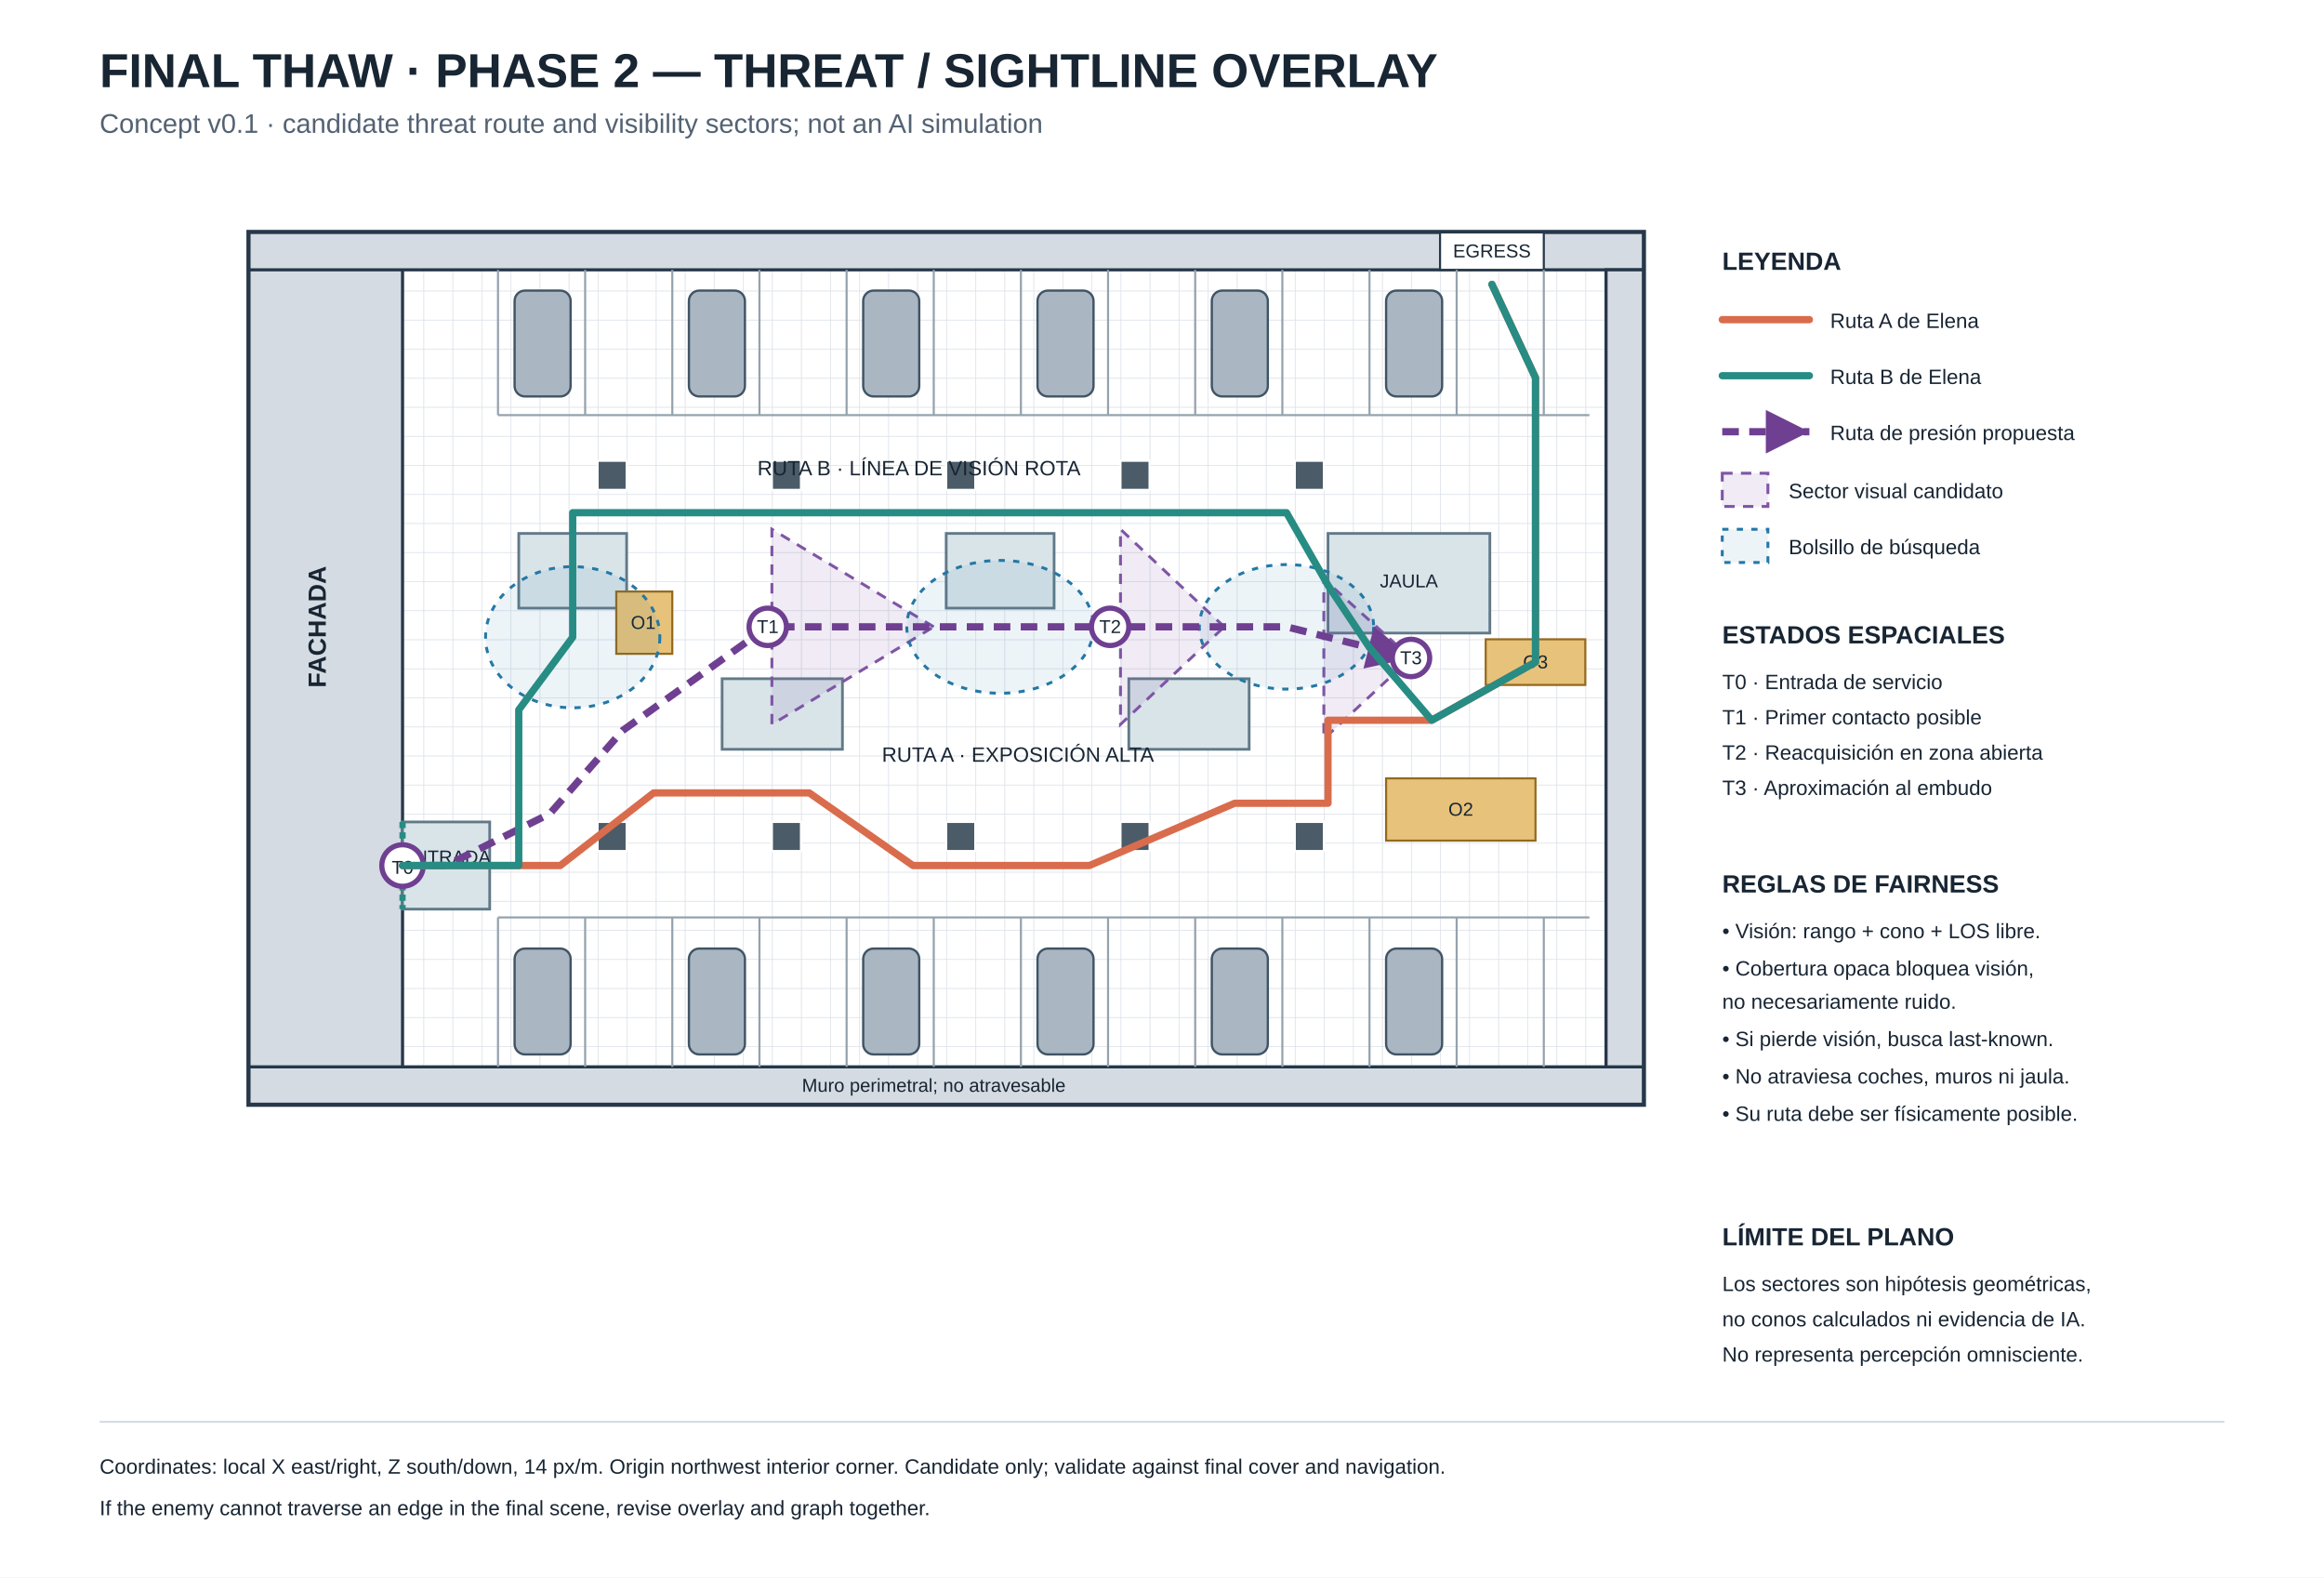
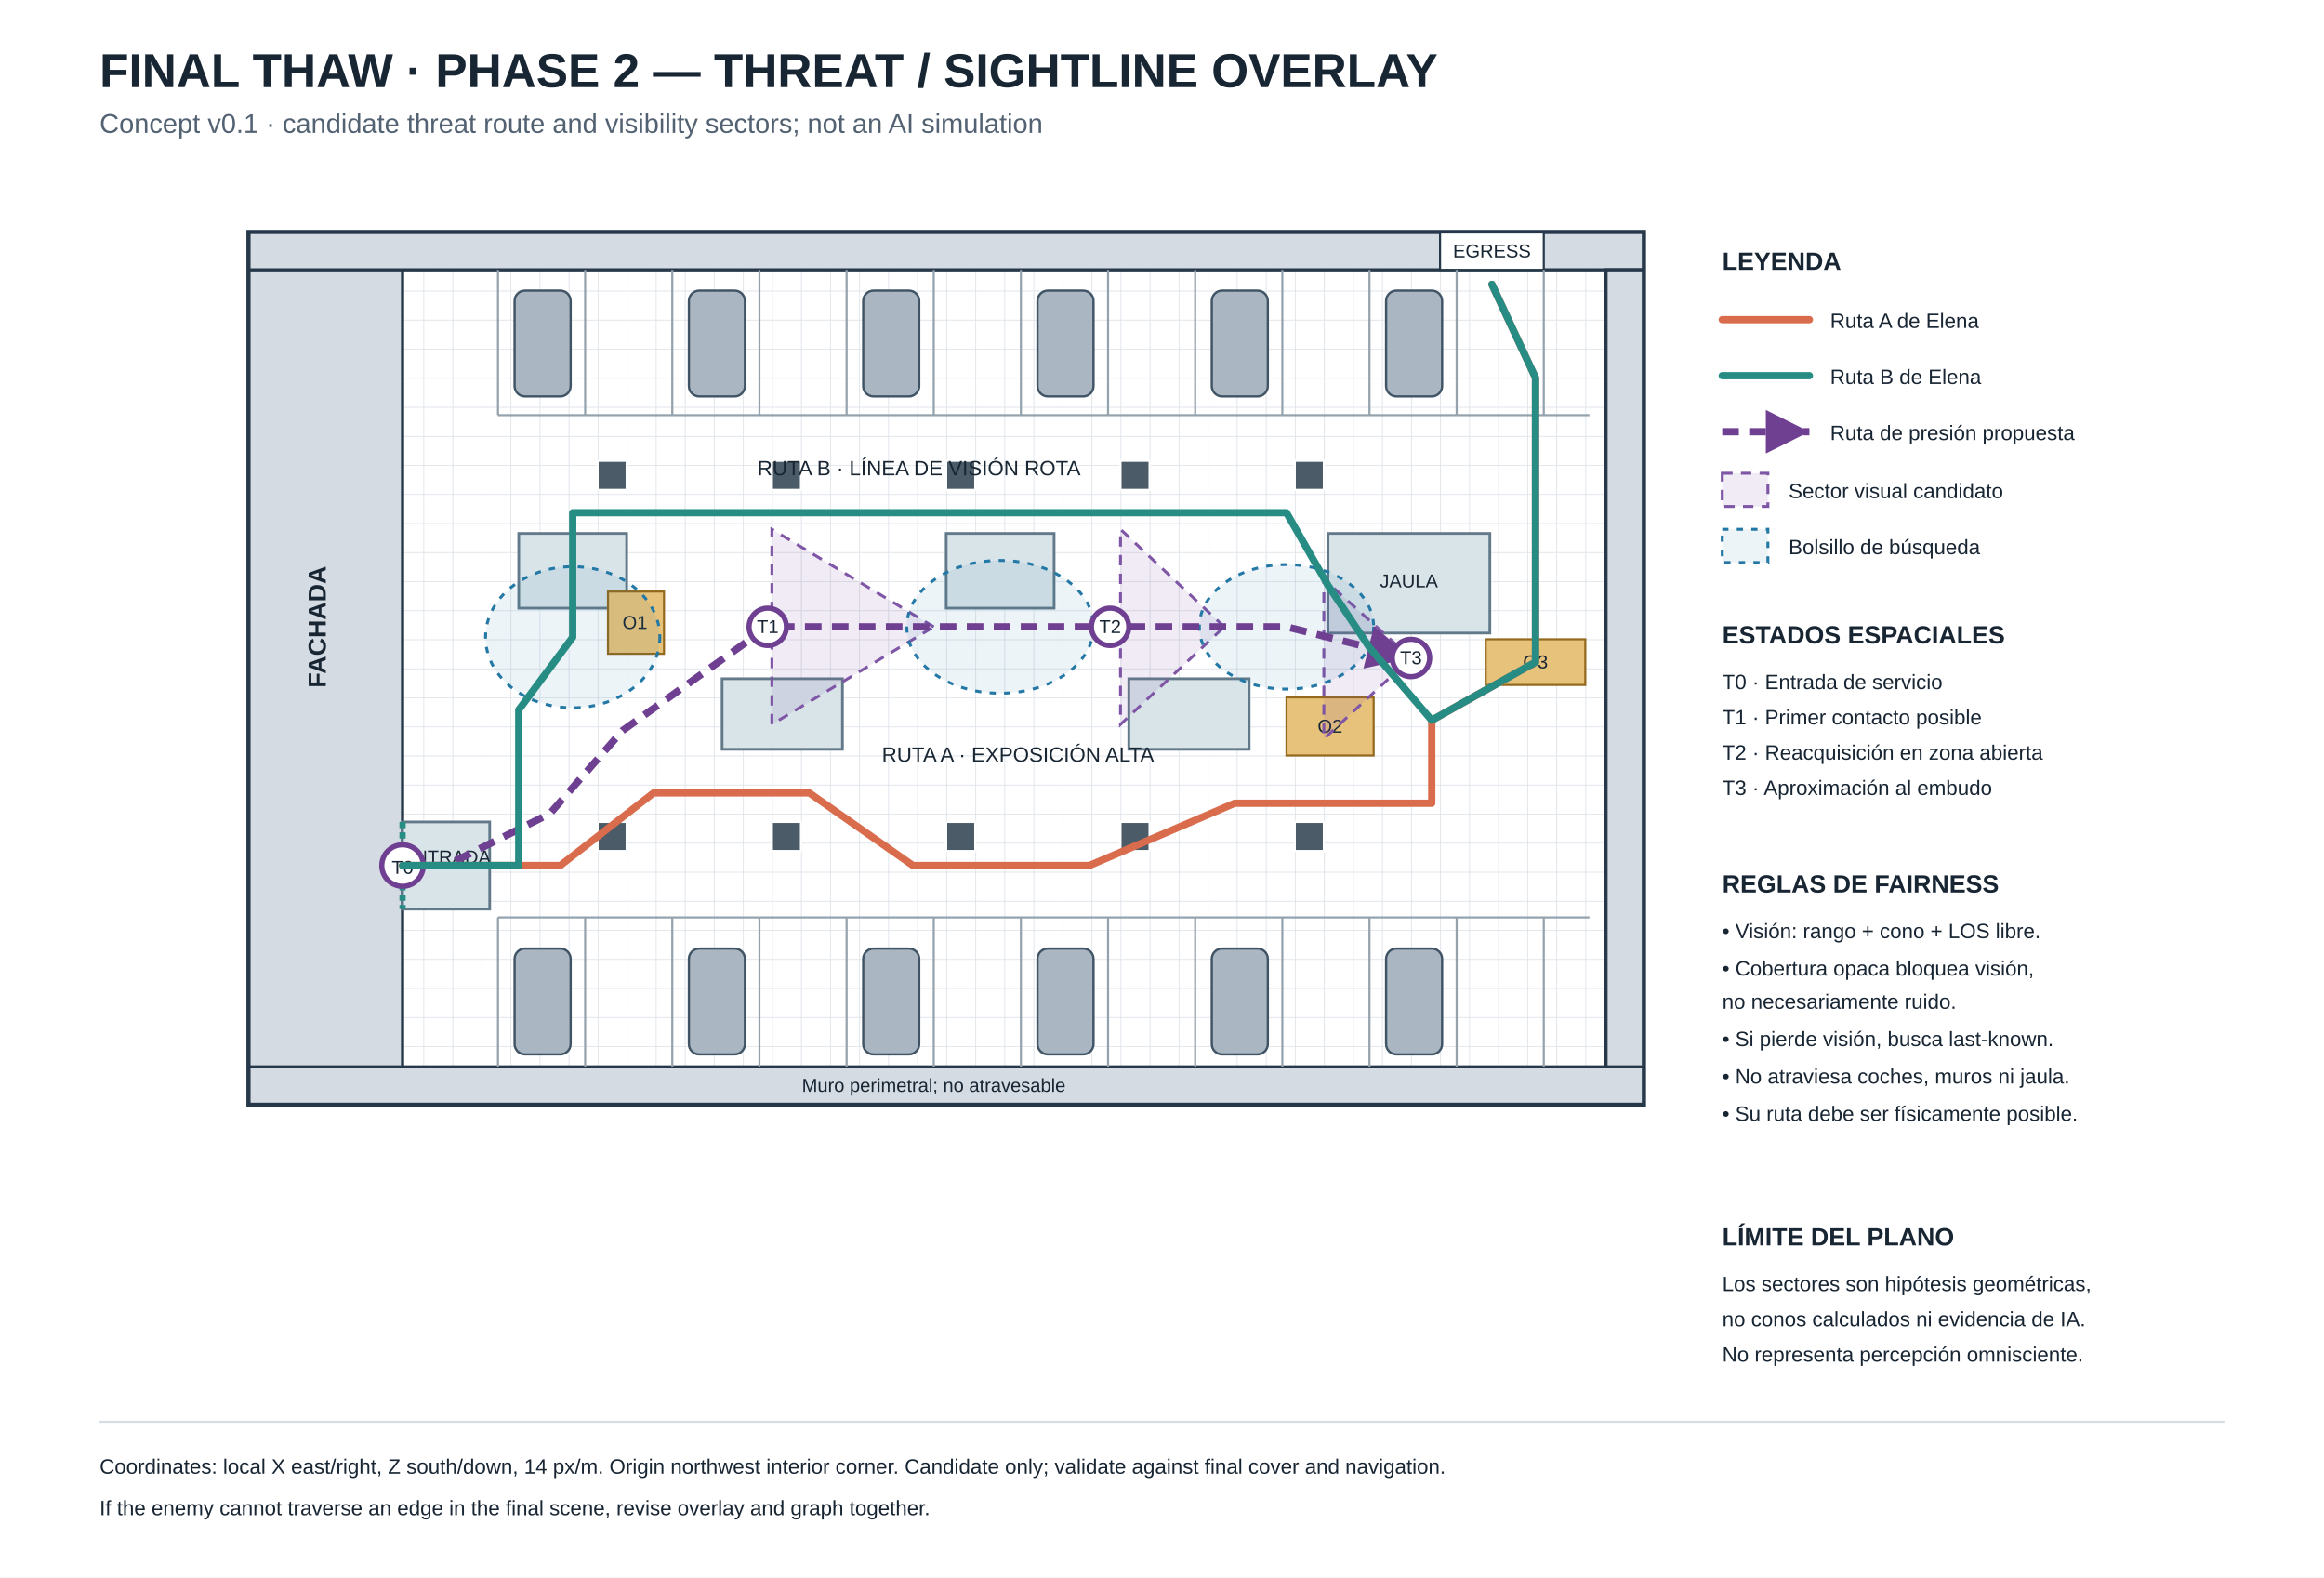
<svg xmlns="http://www.w3.org/2000/svg" width="1120" height="760" viewBox="0 0 1120 760">
  <defs>
    <pattern id="g" width="14" height="14" patternUnits="userSpaceOnUse">
      <path d="M14 0H0V14" fill="none" stroke="#dce2e8" stroke-width=".7" />
    </pattern>
    <marker id="a" markerWidth="8" markerHeight="8" refX="6" refY="3" orient="auto">
      <path d="M0 0L6 3L0 6Z" fill="#6f3f91" />
    </marker>
    <style>text{font-family:Arial,Helvetica,sans-serif;fill:#182533}.title{font-size:23px;font-weight:700}.sub{font-size:13px;fill:#536273}.lab{font-size:12px;font-weight:600}.sm{font-size:10px}.tiny{font-size:9px}.wall{fill:#d4dbe2;stroke:#263849;stroke-width:1.5}.svc{fill:#d9e4e9;stroke:#617988;stroke-width:1.3}.car{fill:#aab7c2;stroke:#405465;stroke-width:1.1;rx:5}.col{fill:#4b5b68;stroke:#fff;stroke-width:1}.direct{fill:none;stroke:#d96c4c;stroke-width:3.5;stroke-linecap:round;stroke-linejoin:round}.covered{fill:none;stroke:#278c83;stroke-width:3.5;stroke-linecap:round;stroke-linejoin:round}.threat{fill:none;stroke:#6f3f91;stroke-width:3.5;stroke-dasharray:8 5;marker-end:url(#a)}.sight{fill:#7f55a5;fill-opacity:.12;stroke:#7f55a5;stroke-width:1.4;stroke-dasharray:5 4}.search{fill:#2478a5;fill-opacity:.08;stroke:#2478a5;stroke-width:1.4;stroke-dasharray:3 4}</style>
  </defs>
  <rect width="1120" height="760" fill="#fff" />
  <text x="48" y="42" class="title">FINAL THAW · PHASE 2 — THREAT / SIGHTLINE OVERLAY</text>
  <text x="48" y="64" class="sub">Concept v0.1 · candidate threat route and visibility sectors; not an AI simulation</text>
  <g transform="translate(120 112)">
    <rect width="672" height="420" fill="url(#g)" stroke="#263849" stroke-width="2.5" />
    <rect x="0" y="0" width="74" height="420" class="wall" />
    <text x="37" y="190" class="lab" text-anchor="middle" transform="rotate(-90 37 190)">FACHADA</text>
    <rect x="74" y="284" width="42" height="42" class="svc" />
    <path d="M74 284V326" stroke="#278c83" stroke-width="3" stroke-dasharray="3 2" />
    <text x="95" y="304" class="tiny" text-anchor="middle">ENTRADA</text>
    <rect x="0" y="0" width="672" height="18" class="wall" />
    <rect x="574" y="0" width="50" height="18" fill="#fff" stroke="#263849" />
    <text x="599" y="12" class="tiny" text-anchor="middle">EGRESS</text>
    <rect x="654" y="18" width="18" height="402" class="wall" />
    <rect x="0" y="402" width="672" height="18" class="wall" />
    <g stroke="#94a2ad" stroke-width="1" fill="none">
      <path d="M120 18V88 M162 18V88 M204 18V88 M246 18V88 M288 18V88 M330 18V88 M372 18V88 M414 18V88 M456 18V88 M498 18V88 M540 18V88 M582 18V88 M624 18V88 M120 88H646 M120 330V402 M162 330V402 M204 330V402 M246 330V402 M288 330V402 M330 330V402 M372 330V402 M414 330V402 M456 330V402 M498 330V402 M540 330V402 M582 330V402 M624 330V402 M120 330H646" />
    </g>
    <g>
      <rect x="128" y="28" width="27" height="51" class="car" />
      <rect x="212" y="28" width="27" height="51" class="car" />
      <rect x="296" y="28" width="27" height="51" class="car" />
      <rect x="380" y="28" width="27" height="51" class="car" />
      <rect x="464" y="28" width="27" height="51" class="car" />
      <rect x="548" y="28" width="27" height="51" class="car" />
      <rect x="128" y="345" width="27" height="51" class="car" />
      <rect x="212" y="345" width="27" height="51" class="car" />
      <rect x="296" y="345" width="27" height="51" class="car" />
      <rect x="380" y="345" width="27" height="51" class="car" />
      <rect x="464" y="345" width="27" height="51" class="car" />
      <rect x="548" y="345" width="27" height="51" class="car" />
    </g>
    <g>
      <rect x="168" y="110" width="14" height="14" class="col" />
      <rect x="252" y="110" width="14" height="14" class="col" />
      <rect x="336" y="110" width="14" height="14" class="col" />
      <rect x="420" y="110" width="14" height="14" class="col" />
      <rect x="504" y="110" width="14" height="14" class="col" />
      <rect x="168" y="284" width="14" height="14" class="col" />
      <rect x="252" y="284" width="14" height="14" class="col" />
      <rect x="336" y="284" width="14" height="14" class="col" />
      <rect x="420" y="284" width="14" height="14" class="col" />
      <rect x="504" y="284" width="14" height="14" class="col" />
    </g>
    <rect x="520" y="145" width="78" height="48" class="svc" />
    <text x="559" y="171" class="tiny" text-anchor="middle">JAULA</text>
    <rect x="596" y="196" width="48" height="22" fill="#e7c27a" stroke="#94691e" />
    <text x="620" y="210" class="tiny" text-anchor="middle">O3</text>
-     <rect x="548" y="263" width="72" height="30" fill="#e7c27a" stroke="#94691e" />
-     <text x="584" y="281" class="tiny" text-anchor="middle">O2</text>
+     <rect x="500" y="224" width="42" height="28" fill="#e7c27a" stroke="#94691e" />
+     <text x="521" y="241" class="tiny" text-anchor="middle">O2</text>
    <rect x="130" y="145" width="52" height="36" class="svc" />
    <rect x="228" y="215" width="58" height="34" class="svc" />
    <rect x="336" y="145" width="52" height="36" class="svc" />
    <rect x="424" y="215" width="58" height="34" class="svc" />
-     <rect x="177" y="173" width="27" height="30" fill="#e7c27a" stroke="#94691e" />
-     <text x="190" y="191" class="tiny" text-anchor="middle">O1</text>
+     <rect x="173" y="173" width="27" height="30" fill="#e7c27a" stroke="#94691e" />
+     <text x="186" y="191" class="tiny" text-anchor="middle">O1</text>
    <path d="M330 190L252 143L252 237Z M470 190L420 143L420 237Z M560 205L518 167L518 244Z" class="sight" />
    <ellipse cx="156" cy="195" rx="42" ry="34" class="search" />
    <ellipse cx="362" cy="190" rx="45" ry="32" class="search" />
    <ellipse cx="500" cy="190" rx="42" ry="30" class="search" />
    <path d="M74 305L95 305L145 280L180 240L250 190L330 190L415 190L500 190L560 205" class="threat" />
    <circle cx="74" cy="305" r="10" fill="#fff" stroke="#6f3f91" stroke-width="2.5" />
    <text x="74" y="309" class="tiny" text-anchor="middle">T0</text>
    <circle cx="250" cy="190" r="9" fill="#fff" stroke="#6f3f91" stroke-width="2.5" />
    <text x="250" y="193" class="tiny" text-anchor="middle">T1</text>
    <circle cx="415" cy="190" r="9" fill="#fff" stroke="#6f3f91" stroke-width="2.5" />
    <text x="415" y="193" class="tiny" text-anchor="middle">T2</text>
    <circle cx="560" cy="205" r="9" fill="#fff" stroke="#6f3f91" stroke-width="2.5" />
    <text x="560" y="208" class="tiny" text-anchor="middle">T3</text>
-     <path d="M74 305L95 305L150 305L195 270L270 270L320 305L405 305L475 275L520 275L520 235L570 235L620 207L620 70L599 25" class="direct" />
+     <path d="M74 305L95 305L150 305L195 270L270 270L320 305L405 305L475 275L535 275L570 275L570 235L620 207L620 70L599 25" class="direct" />
    <path d="M74 305L95 305L130 305L130 230L156 195L156 135L220 135L290 135L362 135L450 135L500 135L520 170L540 200L570 235L620 207L620 70L599 25" class="covered" />
    <text x="305" y="255" class="sm">RUTA A · EXPOSICIÓN ALTA</text>
    <text x="245" y="117" class="sm">RUTA B · LÍNEA DE VISIÓN ROTA</text>
    <text x="330" y="414" class="tiny" text-anchor="middle">Muro perimetral; no atravesable</text>
  </g>
  <g transform="translate(830 130)">
    <text x="0" y="0" class="lab">LEYENDA</text>
    <line x1="0" y1="24" x2="42" y2="24" class="direct" />
    <text x="52" y="28" class="sm">Ruta A de Elena</text>
    <line x1="0" y1="51" x2="42" y2="51" class="covered" />
    <text x="52" y="55" class="sm">Ruta B de Elena</text>
    <line x1="0" y1="78" x2="42" y2="78" class="threat" />
    <text x="52" y="82" class="sm">Ruta de presión propuesta</text>
    <rect x="0" y="98" width="22" height="16" class="sight" />
    <text x="32" y="110" class="sm">Sector visual candidato</text>
    <rect x="0" y="125" width="22" height="16" class="search" />
    <text x="32" y="137" class="sm">Bolsillo de búsqueda</text>
    <text x="0" y="180" class="lab">ESTADOS ESPACIALES</text>
    <text x="0" y="202" class="sm">T0 · Entrada de servicio</text>
    <text x="0" y="219" class="sm">T1 · Primer contacto posible</text>
    <text x="0" y="236" class="sm">T2 · Reacquisición en zona abierta</text>
    <text x="0" y="253" class="sm">T3 · Aproximación al embudo</text>
    <text x="0" y="300" class="lab">REGLAS DE FAIRNESS</text>
    <text x="0" y="322" class="sm">• Visión: rango + cono + LOS libre.</text>
    <text x="0" y="340" class="sm">• Cobertura opaca bloquea visión,</text>
    <text x="0" y="356" class="sm">  no necesariamente ruido.</text>
    <text x="0" y="374" class="sm">• Si pierde visión, busca last-known.</text>
    <text x="0" y="392" class="sm">• No atraviesa coches, muros ni jaula.</text>
    <text x="0" y="410" class="sm">• Su ruta debe ser físicamente posible.</text>
    <text x="0" y="470" class="lab">LÍMITE DEL PLANO</text>
    <text x="0" y="492" class="sm">Los sectores son hipótesis geométricas,</text>
    <text x="0" y="509" class="sm">no conos calculados ni evidencia de IA.</text>
    <text x="0" y="526" class="sm">No representa percepción omnisciente.</text>
  </g>
  <line x1="48" y1="685" x2="1072" y2="685" stroke="#d6dde4" />
  <text x="48" y="710" class="sm">Coordinates: local X east/right, Z south/down, 14 px/m. Origin northwest interior corner. Candidate only; validate against final cover and navigation.</text>
  <text x="48" y="730" class="sm">If the enemy cannot traverse an edge in the final scene, revise overlay and graph together.</text>
</svg>
